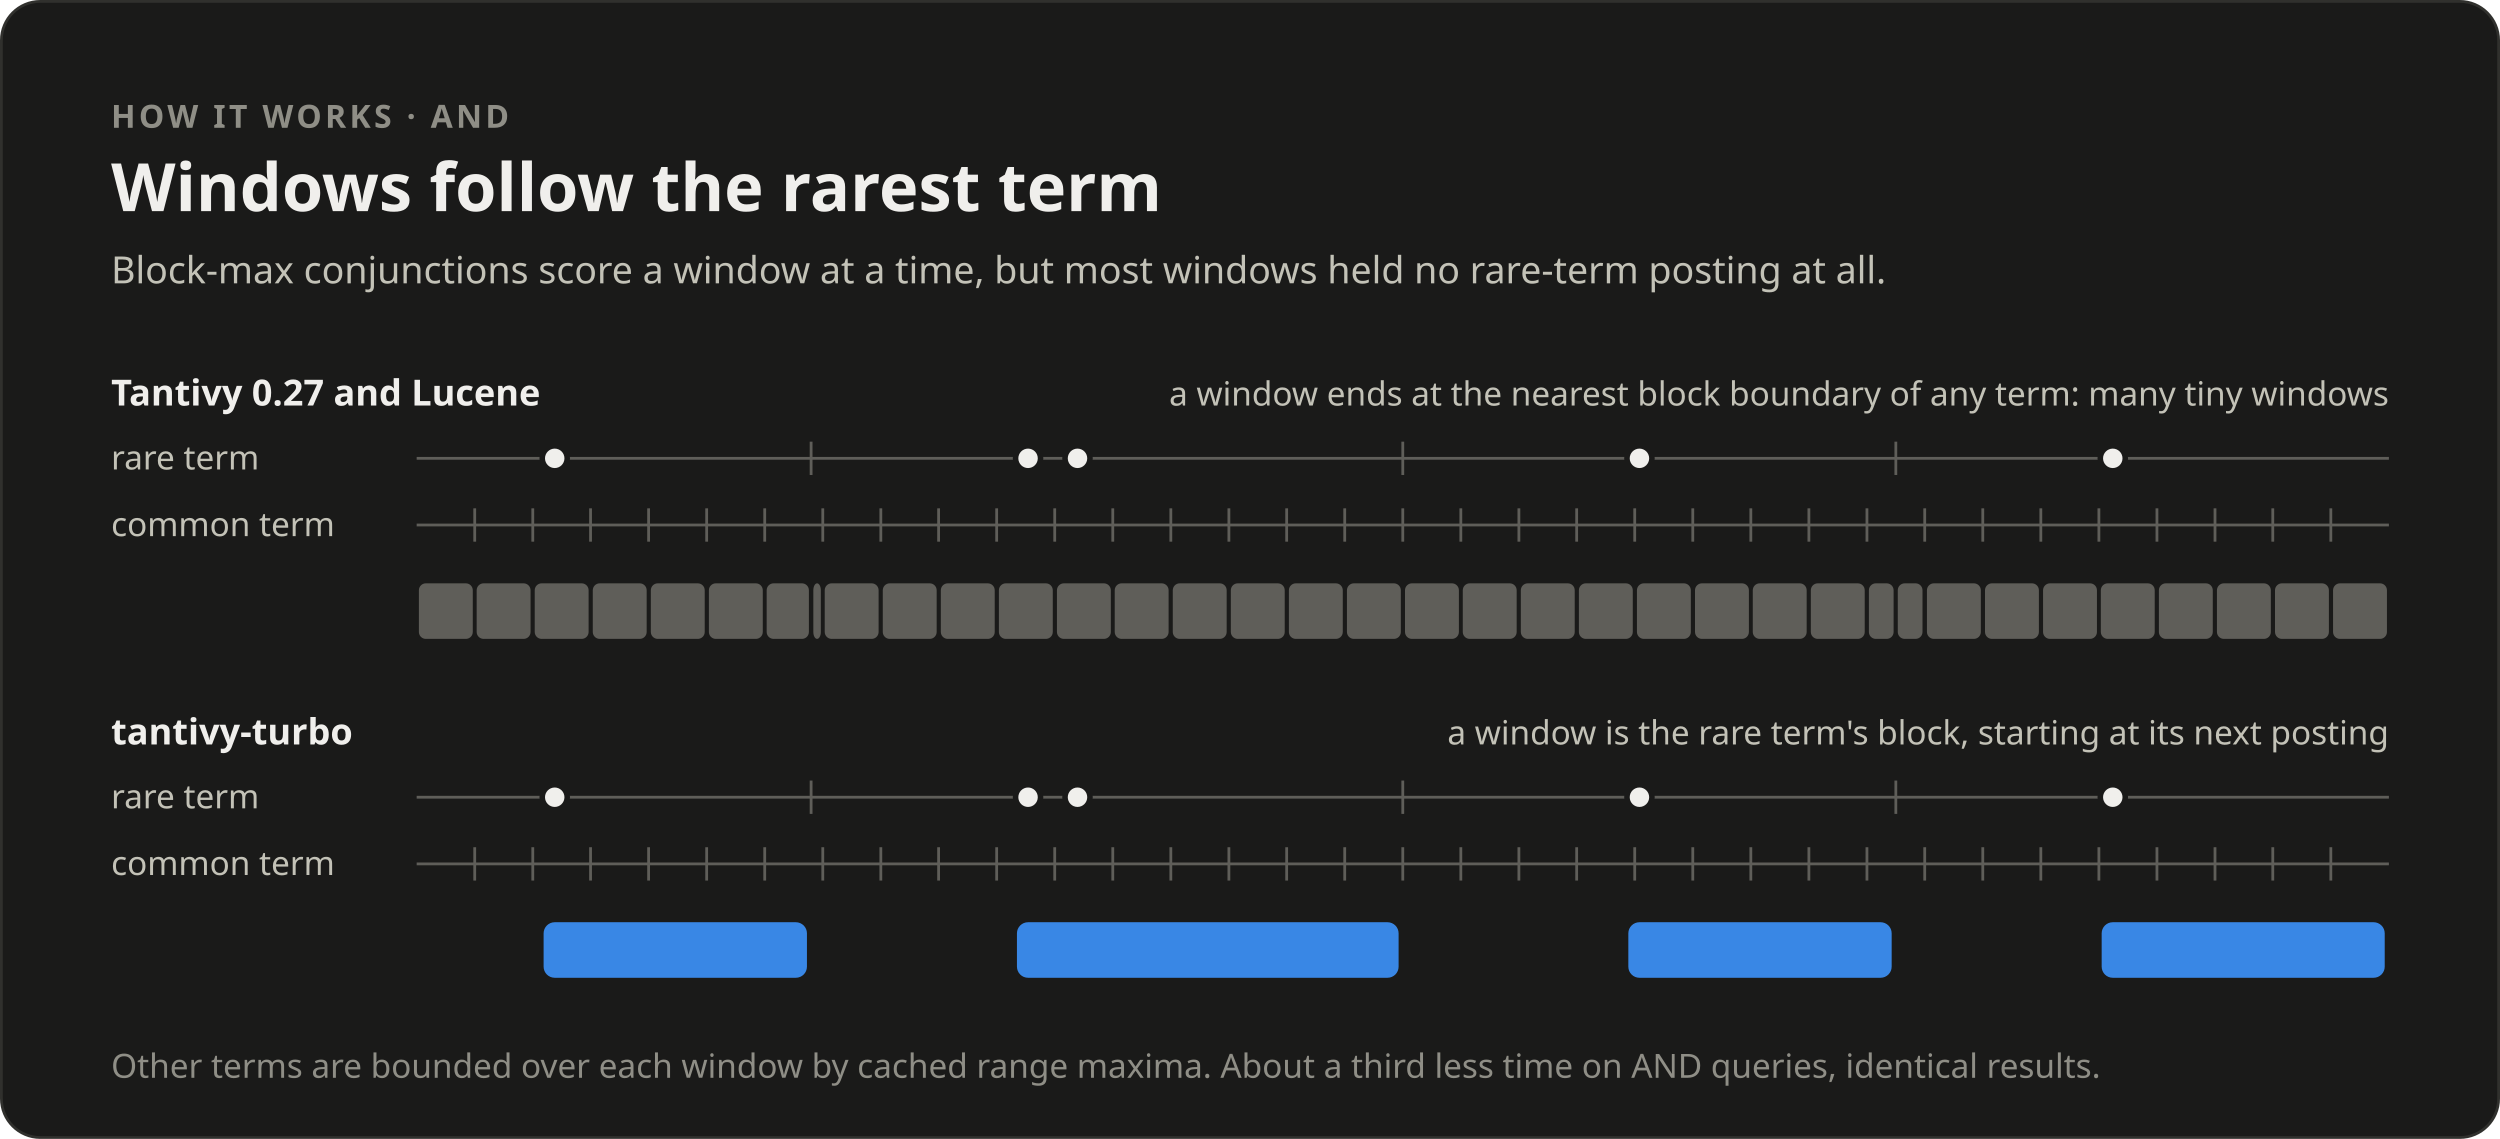
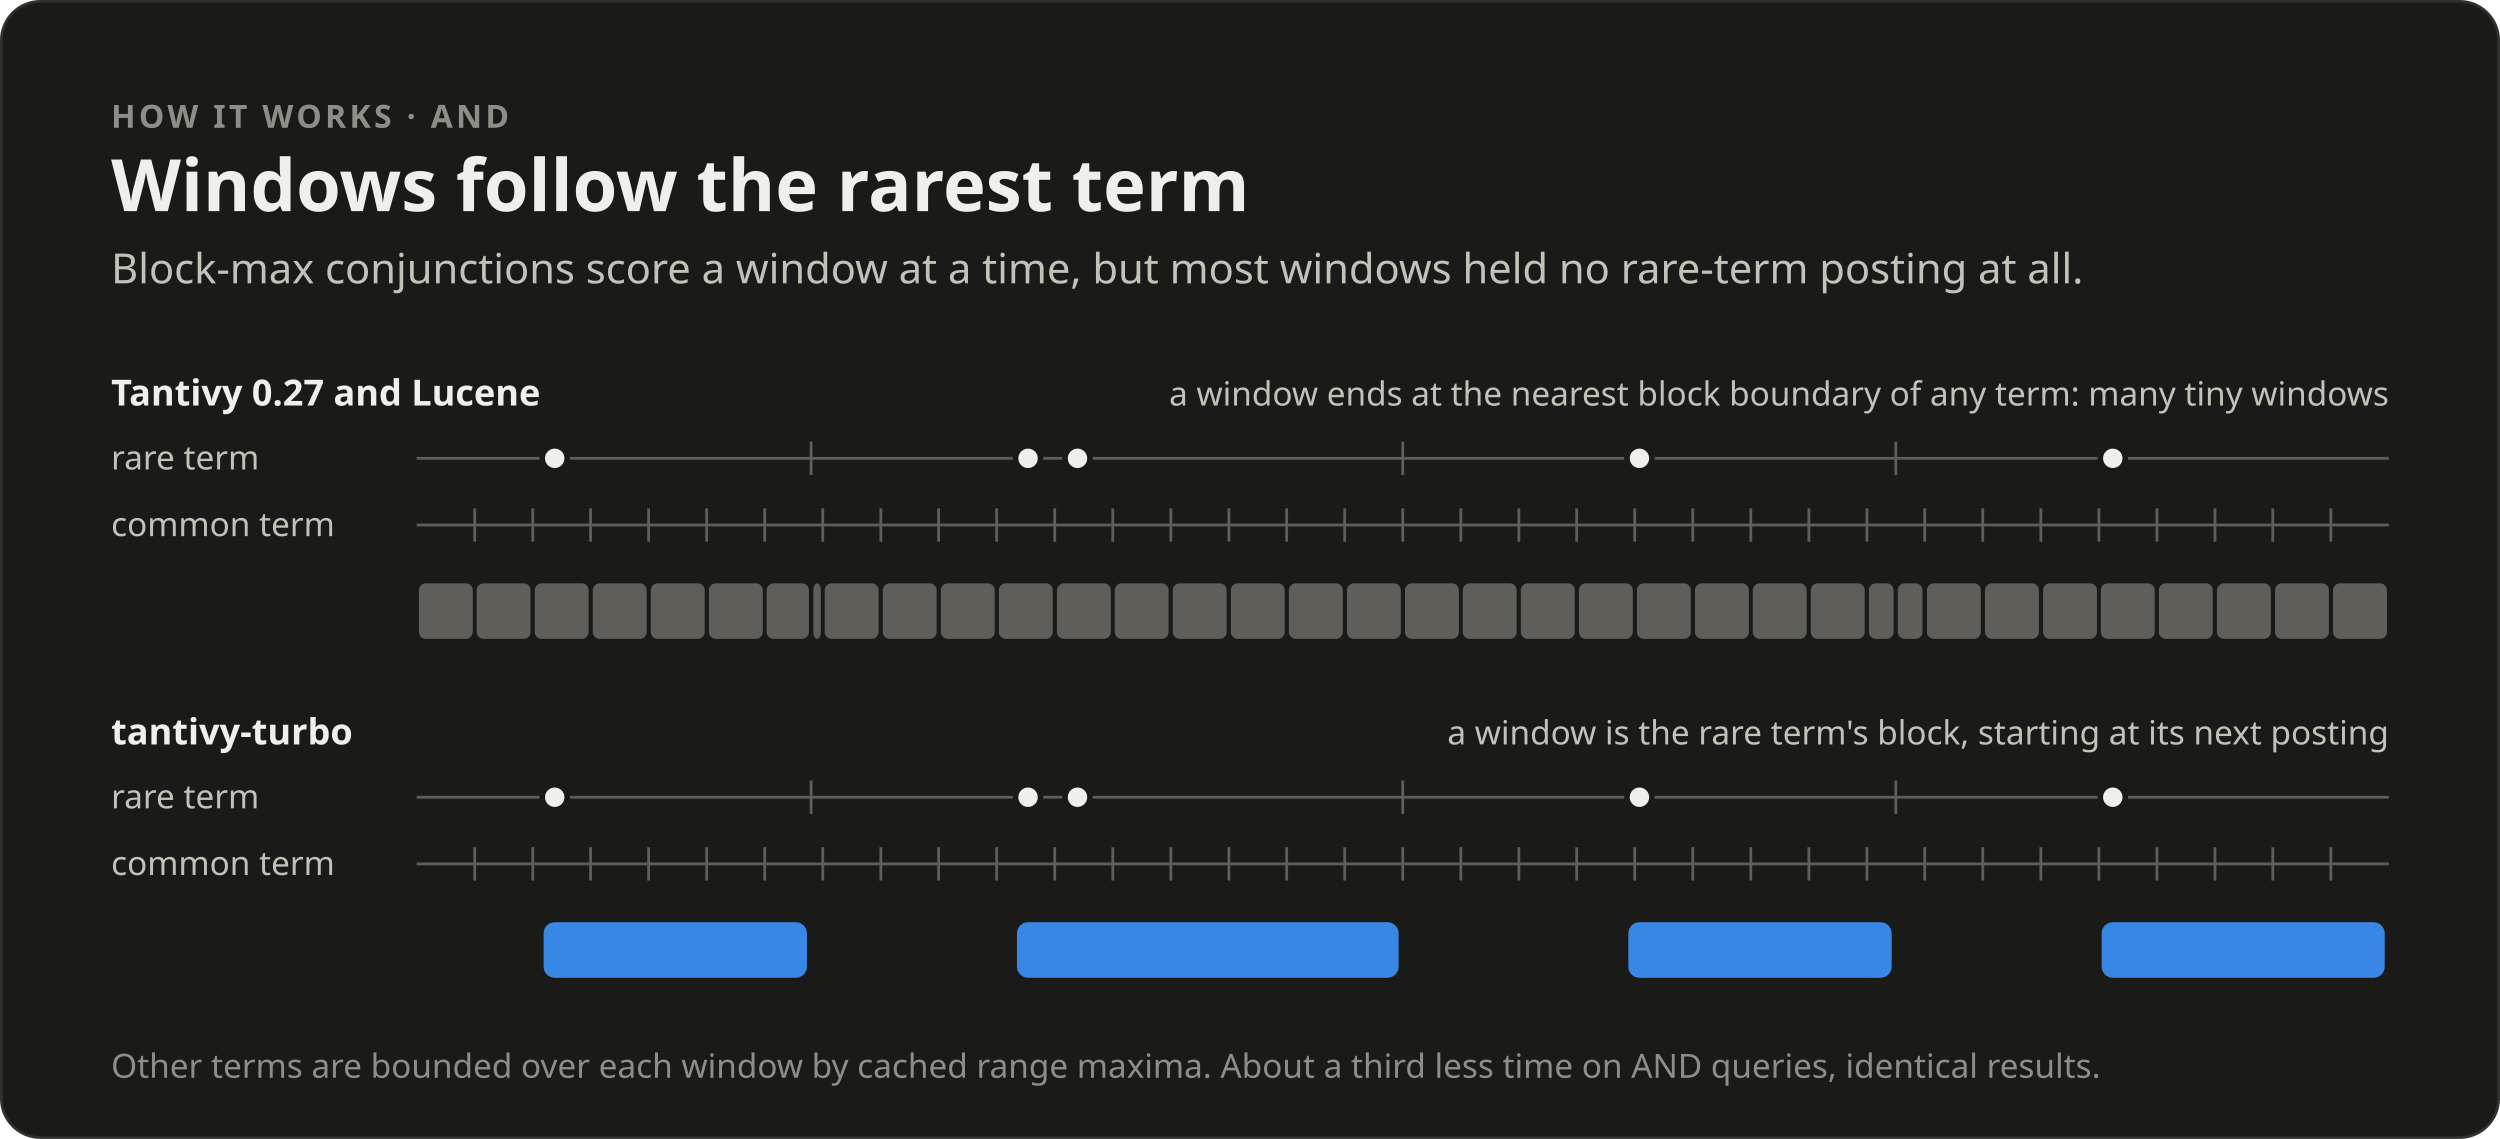
- <svg xmlns="http://www.w3.org/2000/svg" width="900" height="410" viewBox="0 0 900 410" role="img">
+ <svg xmlns="http://www.w3.org/2000/svg" width="900" height="410" viewBox="0 0 900 410" role="img" aria-labelledby="chart-title chart-description">
  <rect x="0.5" y="0.5" width="899" height="409" rx="14" fill="#1a1a19" stroke="#30302d" />
  <text x="40.0" y="46.0" font-size="11.5" font-weight="600" fill="#8f8e86" text-anchor="start" letter-spacing="1.2" font-family="-apple-system, BlinkMacSystemFont, 'Segoe UI', 'Noto Sans', Helvetica, Arial, sans-serif">HOW IT WORKS · AND</text>
-   <text x="40.0" y="76.0" font-size="24" font-weight="700" fill="#f0efec" text-anchor="start" font-family="-apple-system, BlinkMacSystemFont, 'Segoe UI', 'Noto Sans', Helvetica, Arial, sans-serif">Windows follow the rarest term</text>
-   <text x="40.0" y="102.0" font-size="13.5" font-weight="400" fill="#c3c2b7" text-anchor="start" font-family="-apple-system, BlinkMacSystemFont, 'Segoe UI', 'Noto Sans', Helvetica, Arial, sans-serif">Block-max conjunctions score a window at a time, but most windows held no rare-term posting at all.</text>
+   <text x="40.0" y="76.0" font-size="26" font-weight="700" fill="#f0efec" text-anchor="start" font-family="-apple-system, BlinkMacSystemFont, 'Segoe UI', 'Noto Sans', Helvetica, Arial, sans-serif">Windows follow the rarest term</text>
+   <text x="40.0" y="102.0" font-size="15" font-weight="400" fill="#c3c2b7" text-anchor="start" font-family="-apple-system, BlinkMacSystemFont, 'Segoe UI', 'Noto Sans', Helvetica, Arial, sans-serif">Block-max conjunctions score a window at a time, but most windows held no rare-term posting at all.</text>
  <text x="40.0" y="146.0" font-size="13" font-weight="600" fill="#f0efec" text-anchor="start" font-family="-apple-system, BlinkMacSystemFont, 'Segoe UI', 'Noto Sans', Helvetica, Arial, sans-serif">Tantivy 0.27 and Lucene</text>
  <text x="860.0" y="146.0" font-size="12" font-weight="400" fill="#c3c2b7" text-anchor="end" font-family="-apple-system, BlinkMacSystemFont, 'Segoe UI', 'Noto Sans', Helvetica, Arial, sans-serif">a window ends at the nearest block boundary of any term: many tiny windows</text>
  <text x="40.0" y="169.0" font-size="12" font-weight="400" fill="#c3c2b7" text-anchor="start" font-family="-apple-system, BlinkMacSystemFont, 'Segoe UI', 'Noto Sans', Helvetica, Arial, sans-serif">rare term</text>
  <line x1="150" y1="165" x2="860" y2="165" stroke="#5f5e59" />
  <line x1="292.0" y1="159" x2="292.0" y2="171" stroke="#5f5e59" />
  <line x1="505.0" y1="159" x2="505.0" y2="171" stroke="#5f5e59" />
  <line x1="682.5" y1="159" x2="682.5" y2="171" stroke="#5f5e59" />
  <circle cx="199.7" cy="165" r="4.5" fill="#f0efec" stroke="#1a1a19" stroke-width="2" />
  <circle cx="370.1" cy="165" r="4.5" fill="#f0efec" stroke="#1a1a19" stroke-width="2" />
  <circle cx="387.9" cy="165" r="4.5" fill="#f0efec" stroke="#1a1a19" stroke-width="2" />
  <circle cx="590.2" cy="165" r="4.5" fill="#f0efec" stroke="#1a1a19" stroke-width="2" />
  <circle cx="760.6" cy="165" r="4.5" fill="#f0efec" stroke="#1a1a19" stroke-width="2" />
  <text x="40.0" y="193.0" font-size="12" font-weight="400" fill="#c3c2b7" text-anchor="start" font-family="-apple-system, BlinkMacSystemFont, 'Segoe UI', 'Noto Sans', Helvetica, Arial, sans-serif">common term</text>
  <line x1="150" y1="189" x2="860" y2="189" stroke="#5f5e59" />
  <line x1="170.9" y1="183" x2="170.9" y2="195" stroke="#5f5e59" />
  <line x1="191.8" y1="183" x2="191.8" y2="195" stroke="#5f5e59" />
  <line x1="212.6" y1="183" x2="212.6" y2="195" stroke="#5f5e59" />
  <line x1="233.5" y1="183" x2="233.5" y2="195" stroke="#5f5e59" />
  <line x1="254.4" y1="183" x2="254.4" y2="195" stroke="#5f5e59" />
  <line x1="275.3" y1="183" x2="275.3" y2="195" stroke="#5f5e59" />
  <line x1="296.2" y1="183" x2="296.2" y2="195" stroke="#5f5e59" />
  <line x1="317.1" y1="183" x2="317.1" y2="195" stroke="#5f5e59" />
  <line x1="337.9" y1="183" x2="337.9" y2="195" stroke="#5f5e59" />
  <line x1="358.8" y1="183" x2="358.8" y2="195" stroke="#5f5e59" />
  <line x1="379.7" y1="183" x2="379.7" y2="195" stroke="#5f5e59" />
  <line x1="400.6" y1="183" x2="400.6" y2="195" stroke="#5f5e59" />
  <line x1="421.5" y1="183" x2="421.5" y2="195" stroke="#5f5e59" />
  <line x1="442.4" y1="183" x2="442.4" y2="195" stroke="#5f5e59" />
  <line x1="463.2" y1="183" x2="463.2" y2="195" stroke="#5f5e59" />
  <line x1="484.1" y1="183" x2="484.1" y2="195" stroke="#5f5e59" />
  <line x1="505.0" y1="183" x2="505.0" y2="195" stroke="#5f5e59" />
  <line x1="525.9" y1="183" x2="525.9" y2="195" stroke="#5f5e59" />
  <line x1="546.8" y1="183" x2="546.8" y2="195" stroke="#5f5e59" />
  <line x1="567.6" y1="183" x2="567.6" y2="195" stroke="#5f5e59" />
  <line x1="588.5" y1="183" x2="588.5" y2="195" stroke="#5f5e59" />
  <line x1="609.4" y1="183" x2="609.4" y2="195" stroke="#5f5e59" />
  <line x1="630.3" y1="183" x2="630.3" y2="195" stroke="#5f5e59" />
  <line x1="651.2" y1="183" x2="651.2" y2="195" stroke="#5f5e59" />
  <line x1="672.1" y1="183" x2="672.1" y2="195" stroke="#5f5e59" />
  <line x1="692.9" y1="183" x2="692.9" y2="195" stroke="#5f5e59" />
  <line x1="713.8" y1="183" x2="713.8" y2="195" stroke="#5f5e59" />
  <line x1="734.7" y1="183" x2="734.7" y2="195" stroke="#5f5e59" />
  <line x1="755.6" y1="183" x2="755.6" y2="195" stroke="#5f5e59" />
  <line x1="776.5" y1="183" x2="776.5" y2="195" stroke="#5f5e59" />
  <line x1="797.4" y1="183" x2="797.4" y2="195" stroke="#5f5e59" />
  <line x1="818.2" y1="183" x2="818.2" y2="195" stroke="#5f5e59" />
  <line x1="839.1" y1="183" x2="839.1" y2="195" stroke="#5f5e59" />
  <rect x="150.8" y="210" width="19.4" height="20" rx="2.5" fill="#5f5e59" />
  <rect x="171.6" y="210" width="19.4" height="20" rx="2.5" fill="#5f5e59" />
  <rect x="192.5" y="210" width="19.4" height="20" rx="2.5" fill="#5f5e59" />
  <rect x="213.4" y="210" width="19.4" height="20" rx="2.5" fill="#5f5e59" />
  <rect x="234.3" y="210" width="19.4" height="20" rx="2.5" fill="#5f5e59" />
  <rect x="255.2" y="210" width="19.4" height="20" rx="2.5" fill="#5f5e59" />
  <rect x="276.0" y="210" width="15.2" height="20" rx="2.5" fill="#5f5e59" />
  <rect x="292.8" y="210" width="2.7" height="20" rx="2.5" fill="#5f5e59" />
  <rect x="296.9" y="210" width="19.4" height="20" rx="2.5" fill="#5f5e59" />
  <rect x="317.8" y="210" width="19.4" height="20" rx="2.5" fill="#5f5e59" />
  <rect x="338.7" y="210" width="19.4" height="20" rx="2.5" fill="#5f5e59" />
  <rect x="359.6" y="210" width="19.4" height="20" rx="2.5" fill="#5f5e59" />
  <rect x="380.5" y="210" width="19.4" height="20" rx="2.5" fill="#5f5e59" />
  <rect x="401.3" y="210" width="19.4" height="20" rx="2.5" fill="#5f5e59" />
  <rect x="422.2" y="210" width="19.4" height="20" rx="2.5" fill="#5f5e59" />
  <rect x="443.1" y="210" width="19.4" height="20" rx="2.5" fill="#5f5e59" />
  <rect x="464.0" y="210" width="19.4" height="20" rx="2.5" fill="#5f5e59" />
  <rect x="484.9" y="210" width="19.4" height="20" rx="2.5" fill="#5f5e59" />
  <rect x="505.8" y="210" width="19.4" height="20" rx="2.5" fill="#5f5e59" />
  <rect x="526.6" y="210" width="19.4" height="20" rx="2.5" fill="#5f5e59" />
  <rect x="547.5" y="210" width="19.4" height="20" rx="2.5" fill="#5f5e59" />
  <rect x="568.4" y="210" width="19.4" height="20" rx="2.5" fill="#5f5e59" />
  <rect x="589.3" y="210" width="19.4" height="20" rx="2.5" fill="#5f5e59" />
  <rect x="610.2" y="210" width="19.4" height="20" rx="2.5" fill="#5f5e59" />
  <rect x="631.0" y="210" width="19.4" height="20" rx="2.5" fill="#5f5e59" />
  <rect x="651.9" y="210" width="19.4" height="20" rx="2.5" fill="#5f5e59" />
  <rect x="672.8" y="210" width="8.9" height="20" rx="2.5" fill="#5f5e59" />
  <rect x="683.2" y="210" width="8.9" height="20" rx="2.5" fill="#5f5e59" />
  <rect x="693.7" y="210" width="19.4" height="20" rx="2.5" fill="#5f5e59" />
  <rect x="714.6" y="210" width="19.4" height="20" rx="2.5" fill="#5f5e59" />
  <rect x="735.5" y="210" width="19.4" height="20" rx="2.5" fill="#5f5e59" />
  <rect x="756.3" y="210" width="19.4" height="20" rx="2.5" fill="#5f5e59" />
  <rect x="777.2" y="210" width="19.4" height="20" rx="2.5" fill="#5f5e59" />
  <rect x="798.1" y="210" width="19.4" height="20" rx="2.5" fill="#5f5e59" />
  <rect x="819.0" y="210" width="19.4" height="20" rx="2.5" fill="#5f5e59" />
  <rect x="839.9" y="210" width="19.4" height="20" rx="2.5" fill="#5f5e59" />
  <text x="40.0" y="268.0" font-size="13" font-weight="600" fill="#f0efec" text-anchor="start" font-family="-apple-system, BlinkMacSystemFont, 'Segoe UI', 'Noto Sans', Helvetica, Arial, sans-serif">tantivy-turbo</text>
  <text x="860.0" y="268.0" font-size="12" font-weight="400" fill="#c3c2b7" text-anchor="end" font-family="-apple-system, BlinkMacSystemFont, 'Segoe UI', 'Noto Sans', Helvetica, Arial, sans-serif">a window is the rare term's block, starting at its next posting</text>
  <text x="40.0" y="291.0" font-size="12" font-weight="400" fill="#c3c2b7" text-anchor="start" font-family="-apple-system, BlinkMacSystemFont, 'Segoe UI', 'Noto Sans', Helvetica, Arial, sans-serif">rare term</text>
  <line x1="150" y1="287" x2="860" y2="287" stroke="#5f5e59" />
  <line x1="292.0" y1="281" x2="292.0" y2="293" stroke="#5f5e59" />
  <line x1="505.0" y1="281" x2="505.0" y2="293" stroke="#5f5e59" />
  <line x1="682.5" y1="281" x2="682.5" y2="293" stroke="#5f5e59" />
  <circle cx="199.7" cy="287" r="4.5" fill="#f0efec" stroke="#1a1a19" stroke-width="2" />
  <circle cx="370.1" cy="287" r="4.5" fill="#f0efec" stroke="#1a1a19" stroke-width="2" />
  <circle cx="387.9" cy="287" r="4.5" fill="#f0efec" stroke="#1a1a19" stroke-width="2" />
  <circle cx="590.2" cy="287" r="4.5" fill="#f0efec" stroke="#1a1a19" stroke-width="2" />
  <circle cx="760.6" cy="287" r="4.5" fill="#f0efec" stroke="#1a1a19" stroke-width="2" />
  <text x="40.0" y="315.0" font-size="12" font-weight="400" fill="#c3c2b7" text-anchor="start" font-family="-apple-system, BlinkMacSystemFont, 'Segoe UI', 'Noto Sans', Helvetica, Arial, sans-serif">common term</text>
  <line x1="150" y1="311" x2="860" y2="311" stroke="#5f5e59" />
  <line x1="170.9" y1="305" x2="170.9" y2="317" stroke="#5f5e59" />
  <line x1="191.8" y1="305" x2="191.8" y2="317" stroke="#5f5e59" />
  <line x1="212.6" y1="305" x2="212.6" y2="317" stroke="#5f5e59" />
  <line x1="233.5" y1="305" x2="233.5" y2="317" stroke="#5f5e59" />
  <line x1="254.4" y1="305" x2="254.4" y2="317" stroke="#5f5e59" />
  <line x1="275.3" y1="305" x2="275.3" y2="317" stroke="#5f5e59" />
  <line x1="296.2" y1="305" x2="296.2" y2="317" stroke="#5f5e59" />
  <line x1="317.1" y1="305" x2="317.1" y2="317" stroke="#5f5e59" />
  <line x1="337.9" y1="305" x2="337.9" y2="317" stroke="#5f5e59" />
  <line x1="358.8" y1="305" x2="358.8" y2="317" stroke="#5f5e59" />
  <line x1="379.7" y1="305" x2="379.7" y2="317" stroke="#5f5e59" />
  <line x1="400.6" y1="305" x2="400.6" y2="317" stroke="#5f5e59" />
  <line x1="421.5" y1="305" x2="421.5" y2="317" stroke="#5f5e59" />
  <line x1="442.4" y1="305" x2="442.4" y2="317" stroke="#5f5e59" />
  <line x1="463.2" y1="305" x2="463.2" y2="317" stroke="#5f5e59" />
  <line x1="484.1" y1="305" x2="484.1" y2="317" stroke="#5f5e59" />
  <line x1="505.0" y1="305" x2="505.0" y2="317" stroke="#5f5e59" />
  <line x1="525.9" y1="305" x2="525.9" y2="317" stroke="#5f5e59" />
  <line x1="546.8" y1="305" x2="546.8" y2="317" stroke="#5f5e59" />
  <line x1="567.6" y1="305" x2="567.6" y2="317" stroke="#5f5e59" />
  <line x1="588.5" y1="305" x2="588.5" y2="317" stroke="#5f5e59" />
  <line x1="609.4" y1="305" x2="609.4" y2="317" stroke="#5f5e59" />
  <line x1="630.3" y1="305" x2="630.3" y2="317" stroke="#5f5e59" />
  <line x1="651.2" y1="305" x2="651.2" y2="317" stroke="#5f5e59" />
  <line x1="672.1" y1="305" x2="672.1" y2="317" stroke="#5f5e59" />
  <line x1="692.9" y1="305" x2="692.9" y2="317" stroke="#5f5e59" />
  <line x1="713.8" y1="305" x2="713.8" y2="317" stroke="#5f5e59" />
  <line x1="734.7" y1="305" x2="734.7" y2="317" stroke="#5f5e59" />
  <line x1="755.6" y1="305" x2="755.6" y2="317" stroke="#5f5e59" />
  <line x1="776.5" y1="305" x2="776.5" y2="317" stroke="#5f5e59" />
  <line x1="797.4" y1="305" x2="797.4" y2="317" stroke="#5f5e59" />
  <line x1="818.2" y1="305" x2="818.2" y2="317" stroke="#5f5e59" />
  <line x1="839.1" y1="305" x2="839.1" y2="317" stroke="#5f5e59" />
  <rect x="195.7" y="332" width="94.8" height="20" rx="4" fill="#3987e5" />
  <rect x="366.1" y="332" width="137.4" height="20" rx="4" fill="#3987e5" />
  <rect x="586.2" y="332" width="94.8" height="20" rx="4" fill="#3987e5" />
  <rect x="756.6" y="332" width="101.9" height="20" rx="4" fill="#3987e5" />
  <text x="40.0" y="388.0" font-size="12" font-weight="400" fill="#8f8e86" text-anchor="start" font-family="-apple-system, BlinkMacSystemFont, 'Segoe UI', 'Noto Sans', Helvetica, Arial, sans-serif">Other terms are bounded over each window by cached range maxima. About a third less time on AND queries, identical results.</text>
</svg>
